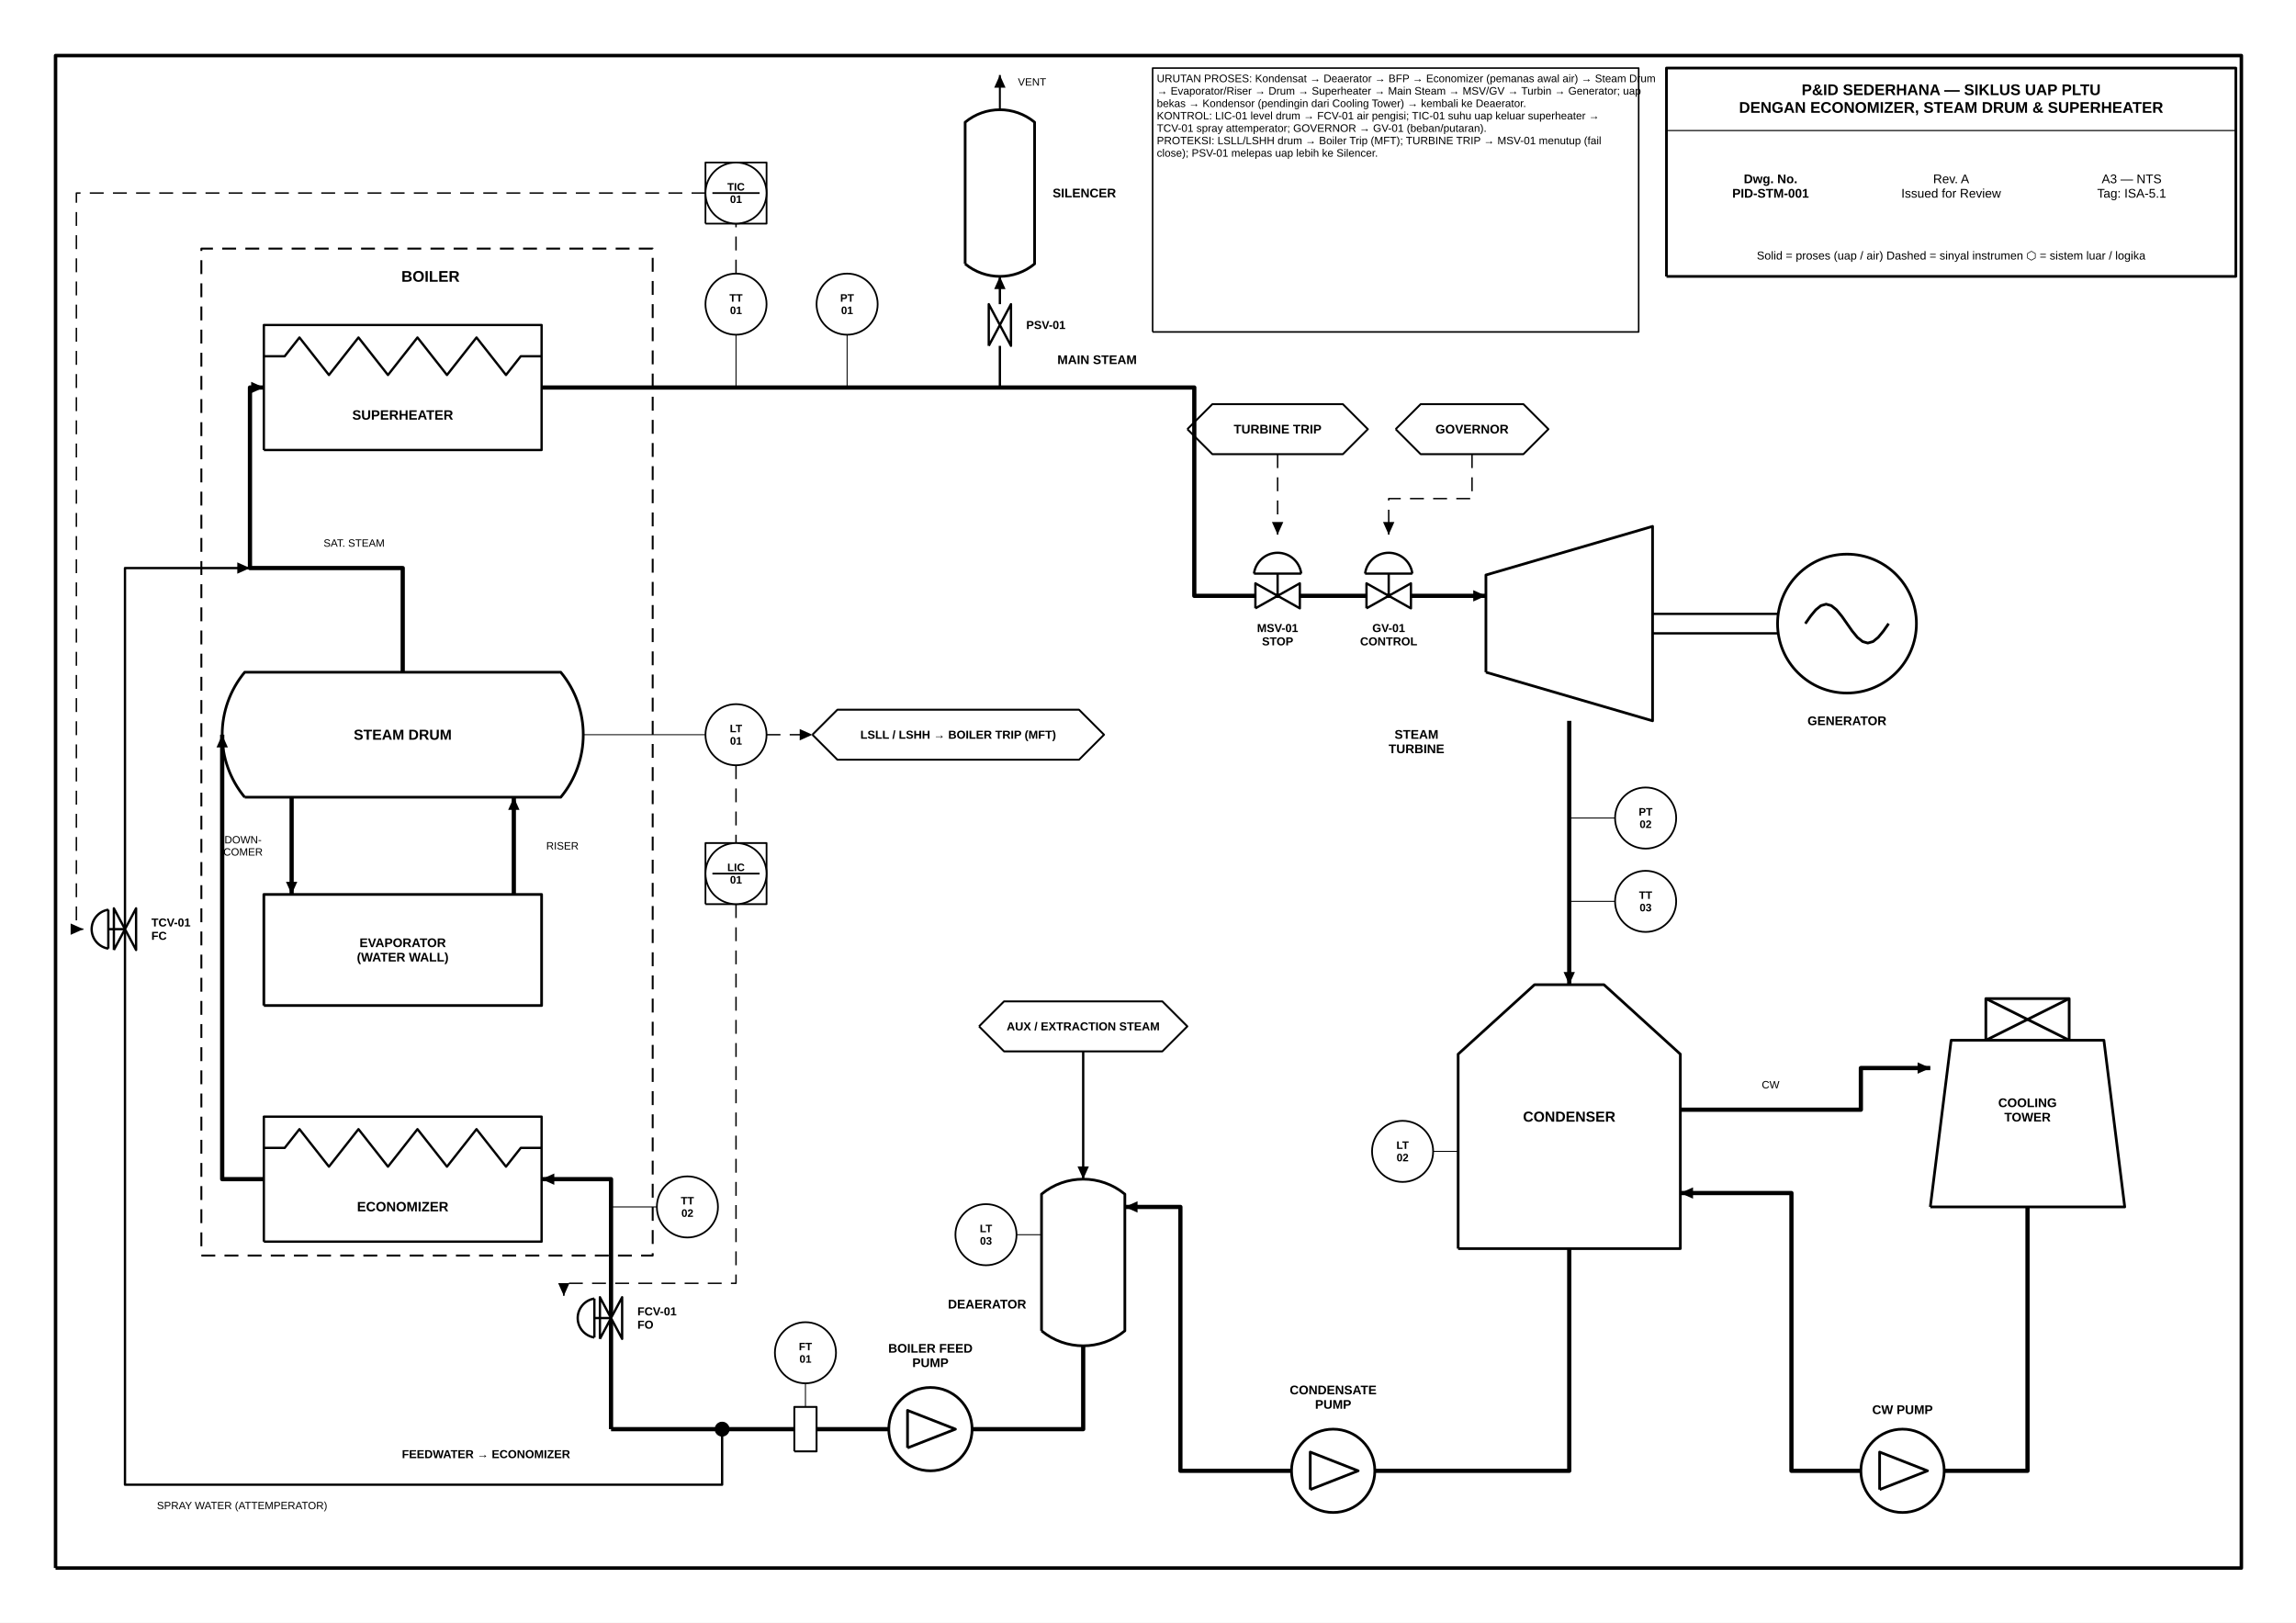
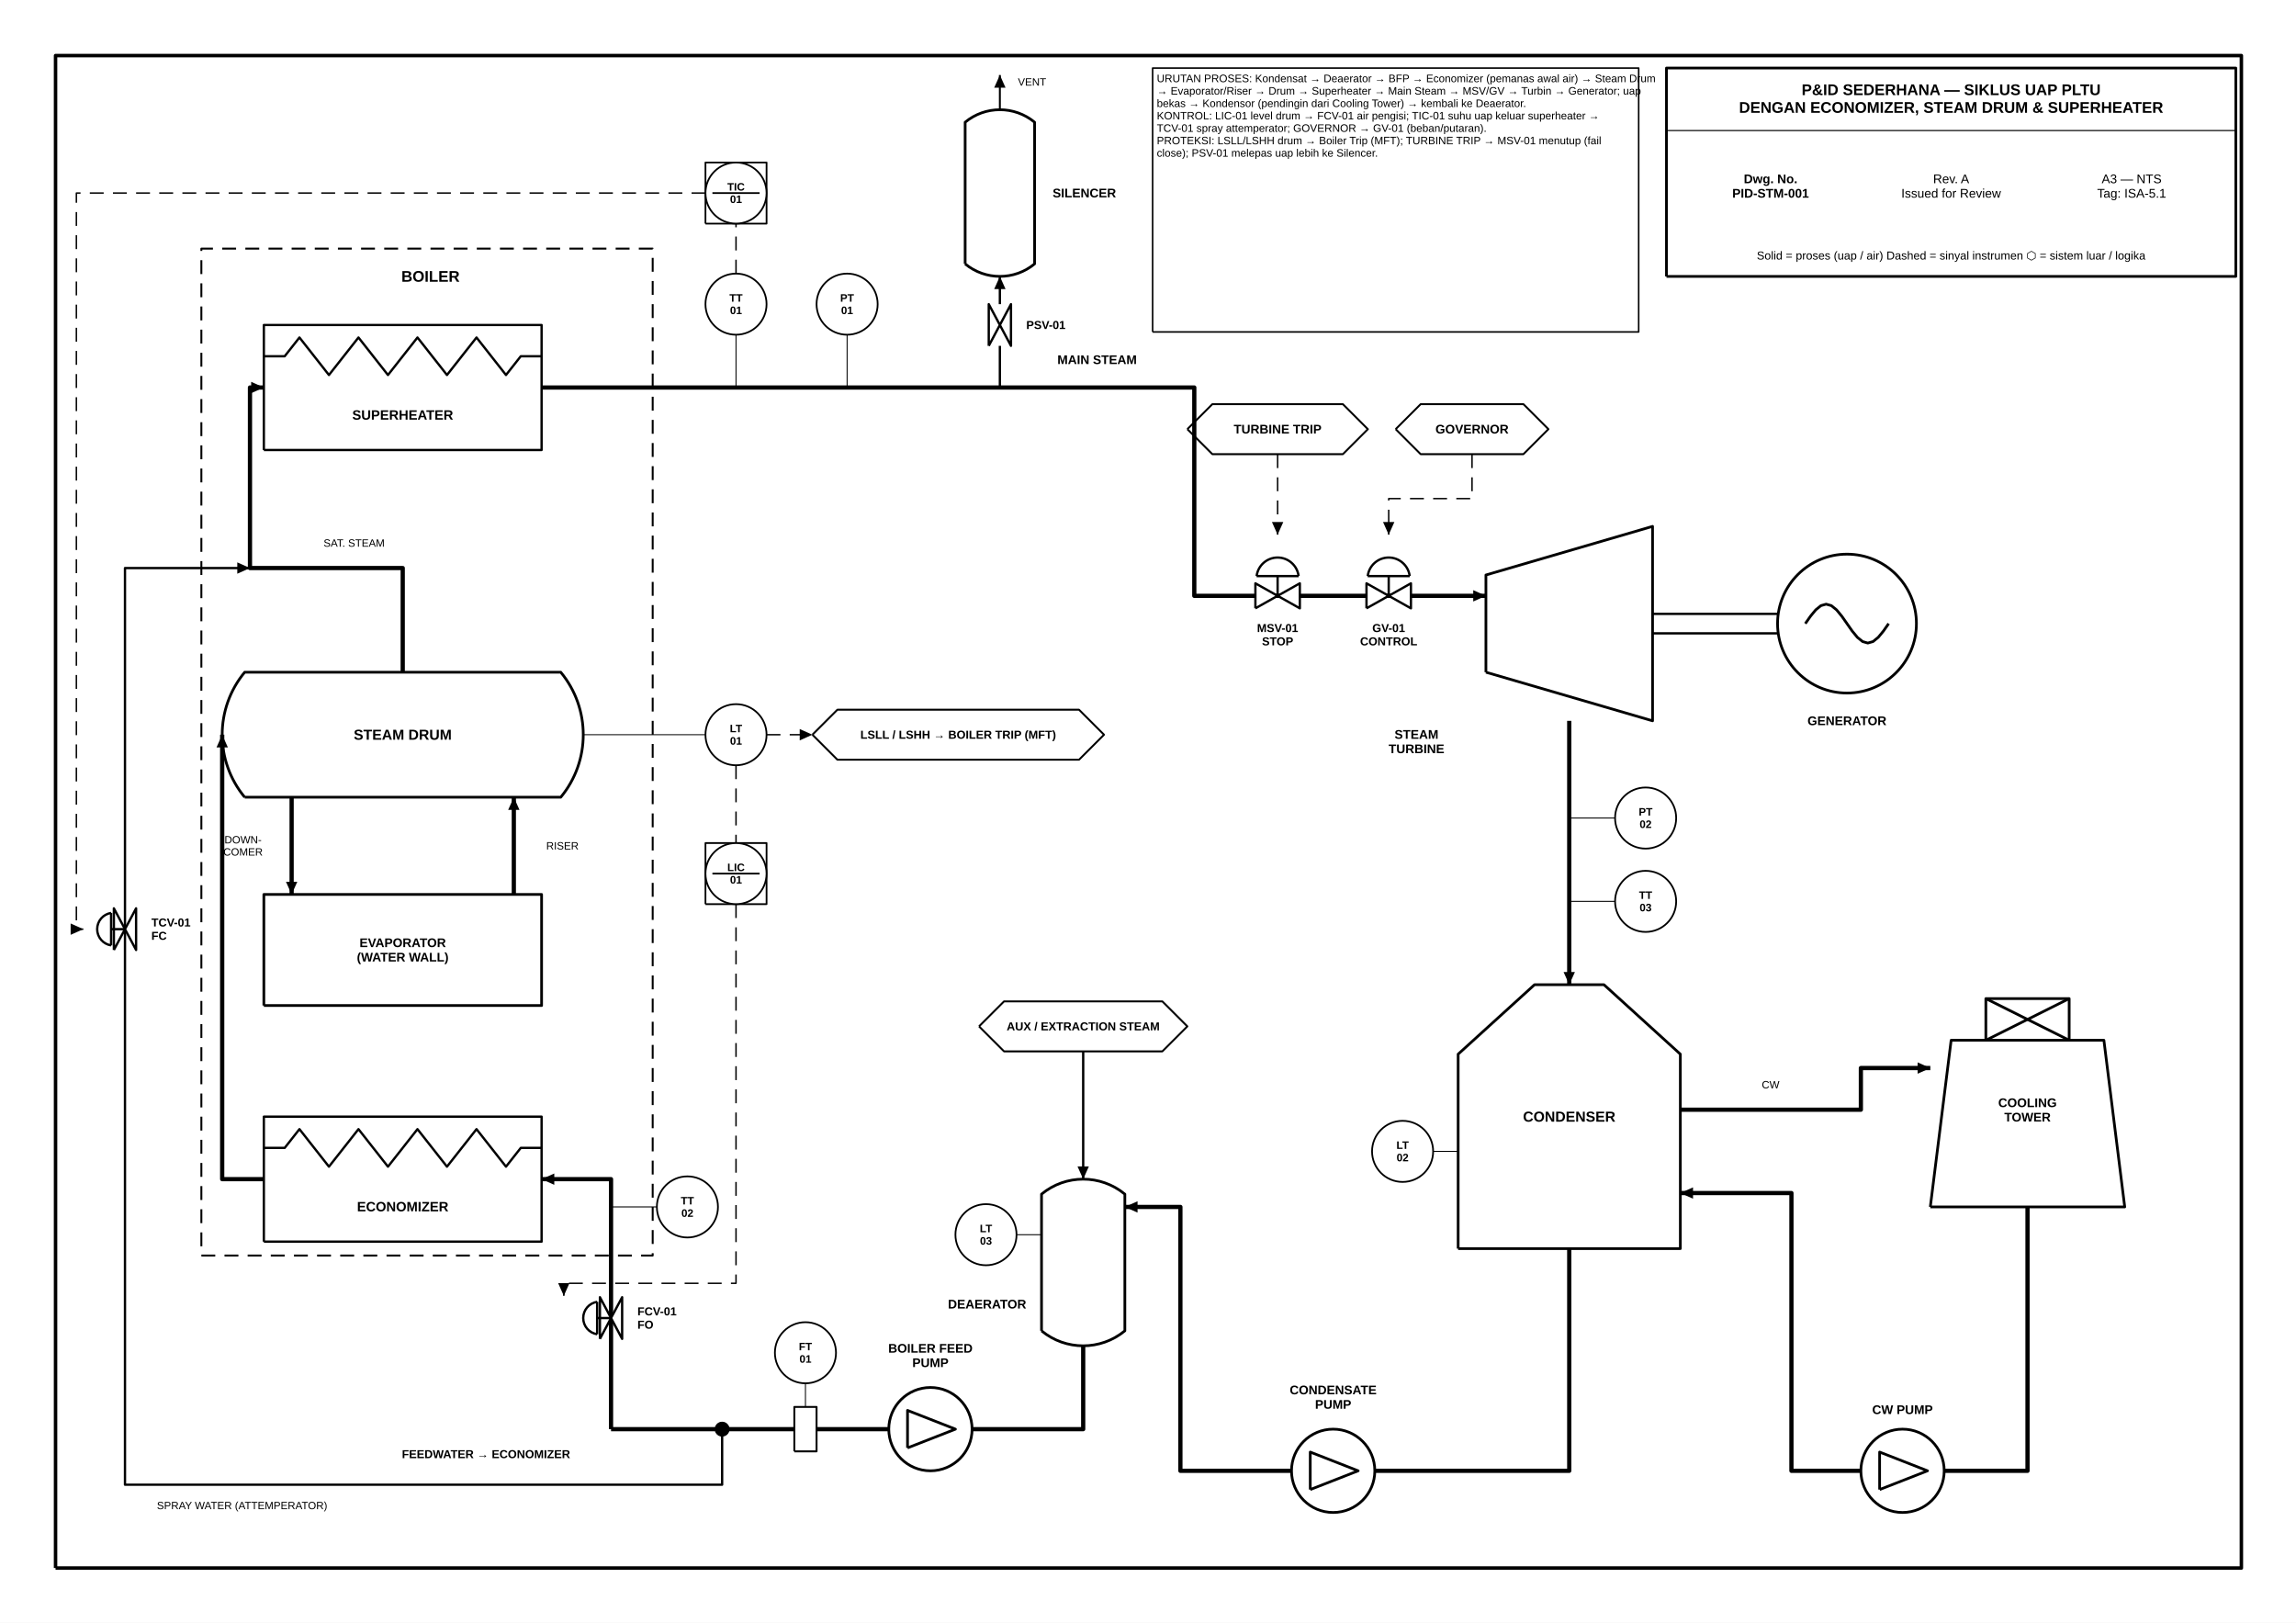
<svg xmlns="http://www.w3.org/2000/svg" width="992" height="701" viewBox="0 0 992 701" font-family="Arial, Liberation Sans, sans-serif">
  <rect width="100%" height="100%" fill="white" />
  <path d="M24.00 677.40 L968.40 677.40 L968.40 24.00 L24.00 24.00 L24.00 677.40" fill="none" stroke="#000000" stroke-width="1.50" stroke-linejoin="round" />
  <path d="M720.00 119.40 L966.00 119.40 L966.00 29.40 L720.00 29.40 L720.00 119.40" fill="#FFFFFF" stroke="#000000" stroke-width="1.17" stroke-linejoin="round" />
  <path d="M720.00 56.40 L966.00 56.40" fill="none" stroke="#000000" stroke-width="0.50" stroke-linejoin="round" />
  <text x="843.00" y="41.07" font-size="6.67" text-anchor="middle" fill="#000000" font-weight="bold">P&amp;ID SEDERHANA — SIKLUS UAP PLTU</text>
  <text x="843.00" y="48.73" font-size="6.67" text-anchor="middle" fill="#000000" font-weight="bold">DENGAN ECONOMIZER, STEAM DRUM &amp; SUPERHEATER</text>
  <text x="765.00" y="79.15" font-size="5.42" text-anchor="middle" fill="#000000" font-weight="bold">Dwg. No.</text>
  <text x="765.00" y="85.38" font-size="5.42" text-anchor="middle" fill="#000000" font-weight="bold">PID-STM-001</text>
  <text x="843.00" y="79.15" font-size="5.42" text-anchor="middle" fill="#000000">Rev. A</text>
  <text x="843.00" y="85.38" font-size="5.42" text-anchor="middle" fill="#000000">Issued for Review</text>
  <text x="921.00" y="79.15" font-size="5.42" text-anchor="middle" fill="#000000">A3 — NTS</text>
  <text x="921.00" y="85.38" font-size="5.42" text-anchor="middle" fill="#000000">Tag: ISA-5.1</text>
  <text x="843.00" y="112.12" font-size="5.00" text-anchor="middle" fill="#000000">Solid = proses (uap / air)     Dashed = sinyal instrumen     ⬡ = sistem luar / logika</text>
  <path d="M87.00 542.40 L282.00 542.40 L282.00 107.40 L87.00 107.40 L87.00 542.40" fill="none" stroke="#000000" stroke-width="0.83" stroke-linejoin="round" stroke-dasharray="6,4" />
  <text x="186.00" y="121.70" font-size="6.67" text-anchor="middle" fill="#000000" font-weight="bold">BOILER</text>
  <path d="M114.00 536.40 L234.00 536.40 L234.00 482.40 L114.00 482.40 L114.00 536.40" fill="#FFFFFF" stroke="#000000" stroke-width="1.00" stroke-linejoin="round" />
  <path d="M114.00 495.90 L123.00 495.90 L129.38 487.80 L142.12 504.00 L154.88 487.80 L167.62 504.00 L180.37 487.80 L193.12 504.00 L205.88 487.80 L218.62 504.00 L225.00 495.90 L234.00 495.90" fill="none" stroke="#000000" stroke-width="1.00" stroke-linejoin="round" />
  <text x="174.00" y="523.29" font-size="5.83" text-anchor="middle" fill="#000000" font-weight="bold">ECONOMIZER</text>
  <path d="M114.00 434.40 L234.00 434.40 L234.00 386.40 L114.00 386.40 L114.00 434.40" fill="#FFFFFF" stroke="#000000" stroke-width="1.17" stroke-linejoin="round" />
  <text x="174.00" y="409.15" font-size="5.42" text-anchor="middle" fill="#000000" font-weight="bold">EVAPORATOR</text>
  <text x="174.00" y="415.38" font-size="5.42" text-anchor="middle" fill="#000000" font-weight="bold">(WATER WALL)</text>
  <path d="M105.72 344.40 L242.28 344.40 A42.36 42.36 0 0 0 242.28 290.40 L105.72 290.40 A42.36 42.36 0 0 0 105.72 344.40" fill="#FFFFFF" stroke="#000000" stroke-width="1.17" stroke-linejoin="round" />
  <text x="174.00" y="319.56" font-size="6.25" text-anchor="middle" fill="#000000" font-weight="bold">STEAM DRUM</text>
  <path d="M114.00 194.40 L234.00 194.40 L234.00 140.40 L114.00 140.40 L114.00 194.40" fill="#FFFFFF" stroke="#000000" stroke-width="1.00" stroke-linejoin="round" />
  <path d="M114.00 153.90 L123.00 153.90 L129.38 145.80 L142.12 162.00 L154.88 145.80 L167.62 162.00 L180.37 145.80 L193.12 162.00 L205.88 145.80 L218.62 162.00 L225.00 153.90 L234.00 153.90" fill="none" stroke="#000000" stroke-width="1.00" stroke-linejoin="round" />
  <text x="174.00" y="181.29" font-size="5.83" text-anchor="middle" fill="#000000" font-weight="bold">SUPERHEATER</text>
  <path d="M264.00 617.40 L264.00 509.40 L234.00 509.40" fill="none" stroke="#000000" stroke-width="1.83" stroke-linejoin="round" />
  <path d="M234.00 509.40 L239.48 506.95 L239.48 511.85 z" fill="#000000" stroke="none" />
  <path d="M114.00 509.40 L96.00 509.40 L96.00 317.40" fill="none" stroke="#000000" stroke-width="1.83" stroke-linejoin="round" />
  <path d="M96.00 317.40 L98.45 322.88 L93.55 322.88 z" fill="#000000" stroke="none" />
  <path d="M126.00 344.40 L126.00 386.40" fill="none" stroke="#000000" stroke-width="1.83" stroke-linejoin="round" />
  <path d="M126.00 386.40 L123.55 380.92 L128.45 380.92 z" fill="#000000" stroke="none" />
  <text x="105.00" y="364.35" font-size="4.58" text-anchor="middle" fill="#000000">DOWN-</text>
  <text x="105.00" y="369.62" font-size="4.58" text-anchor="middle" fill="#000000">COMER</text>
  <path d="M222.00 386.40 L222.00 344.40" fill="none" stroke="#000000" stroke-width="1.83" stroke-linejoin="round" />
  <path d="M222.00 344.40 L224.45 349.88 L219.55 349.88 z" fill="#000000" stroke="none" />
  <text x="243.00" y="366.98" font-size="4.58" text-anchor="middle" fill="#000000">RISER</text>
  <path d="M174.00 290.40 L174.00 245.40 L108.00 245.40 L108.00 167.40 L114.00 167.40" fill="none" stroke="#000000" stroke-width="1.83" stroke-linejoin="round" />
  <path d="M114.00 167.40 L108.52 169.85 L108.52 164.95 z" fill="#000000" stroke="none" />
  <text x="153.00" y="236.18" font-size="4.58" text-anchor="middle" fill="#000000">SAT. STEAM</text>
  <path d="M234.00 167.40 L516.00 167.40 L516.00 257.40 L642.00 257.40" fill="none" stroke="#000000" stroke-width="1.83" stroke-linejoin="round" />
  <path d="M642.00 257.40 L636.52 259.85 L636.52 254.95 z" fill="#000000" stroke="none" />
  <text x="474.00" y="157.27" font-size="5.42" text-anchor="middle" fill="#000000" font-weight="bold">MAIN STEAM</text>
  <ellipse cx="318.00" cy="317.40" rx="13.20" ry="13.20" fill="#FFFFFF" stroke="#000000" stroke-width="0.75" />
  <text x="318.00" y="316.33" font-size="4.67" text-anchor="middle" fill="#000000" font-weight="bold">LT</text>
  <text x="318.00" y="321.69" font-size="4.67" text-anchor="middle" fill="#000000" font-weight="bold">01</text>
  <path d="M252.00 317.40 L304.80 317.40" fill="none" stroke="#000000" stroke-width="0.42" stroke-linejoin="round" />
  <path d="M304.80 390.60 L331.20 390.60 L331.20 364.20 L304.80 364.20 L304.80 390.60" fill="#FFFFFF" stroke="#000000" stroke-width="0.75" stroke-linejoin="round" />
  <ellipse cx="318.00" cy="377.40" rx="13.20" ry="13.20" fill="#FFFFFF" stroke="#000000" stroke-width="0.75" />
  <path d="M307.80 377.40 L328.20 377.40" fill="none" stroke="#000000" stroke-width="0.75" stroke-linejoin="round" />
  <text x="318.00" y="376.33" font-size="4.67" text-anchor="middle" fill="#000000" font-weight="bold">LIC</text>
  <text x="318.00" y="381.69" font-size="4.67" text-anchor="middle" fill="#000000" font-weight="bold">01</text>
  <path d="M318.00 330.60 L318.00 364.20" fill="none" stroke="#000000" stroke-width="0.62" stroke-linejoin="round" stroke-dasharray="6,4" />
  <path d="M318.00 390.60 L318.00 554.40 L243.60 554.40 L243.60 559.80" fill="none" stroke="#000000" stroke-width="0.62" stroke-linejoin="round" stroke-dasharray="6,4" />
  <path d="M243.60 559.80 L241.15 554.32 L246.05 554.32 z" fill="#000000" stroke="none" />
  <path d="M259.20 578.40 L268.80 560.40 L268.80 578.40 L259.20 560.40 L259.20 578.40" fill="#FFFFFF" stroke="#000000" stroke-width="1.00" stroke-linejoin="round" />
-   <path d="M264.00 569.40 L256.80 569.40" fill="none" stroke="#000000" stroke-width="1.00" stroke-linejoin="round" />
-   <path d="M256.80 577.80 A8.50 8.50 0 0 1 256.80 561.00" fill="none" stroke="#000000" stroke-width="1.00" stroke-linejoin="round" />
-   <path d="M256.80 577.80 L256.80 561.00" fill="none" stroke="#000000" stroke-width="1.00" stroke-linejoin="round" />
+   <path d="M264.00 569.40 L258.00 569.40" fill="none" stroke="#000000" stroke-width="1.00" stroke-linejoin="round" />
+   <path d="M258.00 576.40 A7.08 7.08 0 0 1 258.00 562.40" fill="none" stroke="#000000" stroke-width="1.00" stroke-linejoin="round" />
+   <path d="M258.00 576.40 L258.00 562.40" fill="none" stroke="#000000" stroke-width="1.00" stroke-linejoin="round" />
  <text x="275.40" y="568.25" font-size="5.00" text-anchor="start" fill="#000000" font-weight="bold">FCV-01</text>
  <text x="275.40" y="574.00" font-size="5.00" text-anchor="start" fill="#000000" font-weight="bold">FO</text>
  <path d="M331.20 317.40 L351.00 317.40" fill="none" stroke="#000000" stroke-width="0.62" stroke-linejoin="round" stroke-dasharray="6,4" />
  <path d="M351.00 317.40 L345.52 319.85 L345.52 314.95 z" fill="#000000" stroke="none" />
  <path d="M351.00 317.40 L361.80 328.20 L466.20 328.20 L477.00 317.40 L466.20 306.60 L361.80 306.60 L351.00 317.40" fill="none" stroke="#000000" stroke-width="0.83" stroke-linejoin="round" />
  <text x="414.00" y="319.12" font-size="5.00" text-anchor="middle" fill="#000000" font-weight="bold">LSLL / LSHH → BOILER TRIP (MFT)</text>
  <ellipse cx="297.00" cy="521.40" rx="13.20" ry="13.20" fill="#FFFFFF" stroke="#000000" stroke-width="0.75" />
  <text x="297.00" y="520.33" font-size="4.67" text-anchor="middle" fill="#000000" font-weight="bold">TT</text>
  <text x="297.00" y="525.69" font-size="4.67" text-anchor="middle" fill="#000000" font-weight="bold">02</text>
  <path d="M264.00 521.40 L283.80 521.40" fill="none" stroke="#000000" stroke-width="0.42" stroke-linejoin="round" />
  <ellipse cx="318.00" cy="131.40" rx="13.20" ry="13.20" fill="#FFFFFF" stroke="#000000" stroke-width="0.75" />
  <text x="318.00" y="130.33" font-size="4.67" text-anchor="middle" fill="#000000" font-weight="bold">TT</text>
  <text x="318.00" y="135.69" font-size="4.67" text-anchor="middle" fill="#000000" font-weight="bold">01</text>
  <path d="M318.00 167.40 L318.00 144.60" fill="none" stroke="#000000" stroke-width="0.42" stroke-linejoin="round" />
  <path d="M304.80 96.60 L331.20 96.60 L331.20 70.20 L304.80 70.20 L304.80 96.60" fill="#FFFFFF" stroke="#000000" stroke-width="0.75" stroke-linejoin="round" />
  <ellipse cx="318.00" cy="83.40" rx="13.20" ry="13.20" fill="#FFFFFF" stroke="#000000" stroke-width="0.75" />
  <path d="M307.80 83.40 L328.20 83.40" fill="none" stroke="#000000" stroke-width="0.75" stroke-linejoin="round" />
  <text x="318.00" y="82.33" font-size="4.67" text-anchor="middle" fill="#000000" font-weight="bold">TIC</text>
  <text x="318.00" y="87.69" font-size="4.67" text-anchor="middle" fill="#000000" font-weight="bold">01</text>
  <path d="M318.00 118.20 L318.00 96.60" fill="none" stroke="#000000" stroke-width="0.62" stroke-linejoin="round" stroke-dasharray="6,4" />
  <path d="M304.80 83.40 L33.00 83.40 L33.00 401.40 L36.00 401.40" fill="none" stroke="#000000" stroke-width="0.62" stroke-linejoin="round" stroke-dasharray="6,4" />
  <path d="M36.00 401.40 L30.52 403.85 L30.52 398.95 z" fill="#000000" stroke="none" />
  <ellipse cx="366.00" cy="131.40" rx="13.20" ry="13.20" fill="#FFFFFF" stroke="#000000" stroke-width="0.75" />
  <text x="366.00" y="130.33" font-size="4.67" text-anchor="middle" fill="#000000" font-weight="bold">PT</text>
  <text x="366.00" y="135.69" font-size="4.67" text-anchor="middle" fill="#000000" font-weight="bold">01</text>
  <path d="M366.00 167.40 L366.00 144.60" fill="none" stroke="#000000" stroke-width="0.42" stroke-linejoin="round" />
  <ellipse cx="312.00" cy="617.40" rx="3.00" ry="3.00" fill="#000000" stroke="#000000" stroke-width="0.42" />
  <path d="M312.00 617.40 L312.00 641.40 L54.00 641.40 L54.00 245.40 L108.00 245.40" fill="none" stroke="#000000" stroke-width="1.00" stroke-linejoin="round" />
  <path d="M108.00 245.40 L102.52 247.85 L102.52 242.95 z" fill="#000000" stroke="none" />
  <path d="M49.20 410.40 L58.80 392.40 L58.80 410.40 L49.20 392.40 L49.20 410.40" fill="#FFFFFF" stroke="#000000" stroke-width="1.00" stroke-linejoin="round" />
-   <path d="M54.00 401.40 L46.80 401.40" fill="none" stroke="#000000" stroke-width="1.00" stroke-linejoin="round" />
-   <path d="M46.80 409.80 A8.50 8.50 0 0 1 46.80 393.00" fill="none" stroke="#000000" stroke-width="1.00" stroke-linejoin="round" />
-   <path d="M46.80 409.80 L46.80 393.00" fill="none" stroke="#000000" stroke-width="1.00" stroke-linejoin="round" />
+   <path d="M54.00 401.40 L48.00 401.40" fill="none" stroke="#000000" stroke-width="1.00" stroke-linejoin="round" />
+   <path d="M48.00 408.40 A7.08 7.08 0 0 1 48.00 394.40" fill="none" stroke="#000000" stroke-width="1.00" stroke-linejoin="round" />
+   <path d="M48.00 408.40 L48.00 394.40" fill="none" stroke="#000000" stroke-width="1.00" stroke-linejoin="round" />
  <text x="65.40" y="400.25" font-size="5.00" text-anchor="start" fill="#000000" font-weight="bold">TCV-01</text>
  <text x="65.40" y="406.00" font-size="5.00" text-anchor="start" fill="#000000" font-weight="bold">FC</text>
  <text x="67.80" y="651.98" font-size="4.58" text-anchor="start" fill="#000000">SPRAY WATER (ATTEMPERATOR)</text>
  <path d="M432.00 167.40 L432.00 149.40" fill="none" stroke="#000000" stroke-width="1.00" stroke-linejoin="round" />
  <path d="M427.20 149.40 L436.80 131.40 L436.80 149.40 L427.20 131.40 L427.20 149.40" fill="#FFFFFF" stroke="#000000" stroke-width="1.00" stroke-linejoin="round" />
  <text x="443.40" y="142.12" font-size="5.00" text-anchor="start" fill="#000000" font-weight="bold">PSV-01</text>
  <path d="M432.00 131.40 L432.00 119.40" fill="none" stroke="#000000" stroke-width="1.00" stroke-linejoin="round" />
  <path d="M432.00 119.40 L434.45 124.88 L429.55 124.88 z" fill="#000000" stroke="none" />
  <path d="M417.00 114.00 L417.00 52.80 A23.53 23.53 0 0 1 447.00 52.80 L447.00 114.00 A23.53 23.53 0 0 1 417.00 114.00" fill="#FFFFFF" stroke="#000000" stroke-width="1.17" stroke-linejoin="round" />
  <text x="454.80" y="85.27" font-size="5.42" text-anchor="start" fill="#000000" font-weight="bold">SILENCER</text>
  <path d="M432.00 47.40 L432.00 32.40" fill="none" stroke="#000000" stroke-width="0.83" stroke-linejoin="round" />
  <path d="M432.00 32.40 L434.45 37.88 L429.55 37.88 z" fill="#000000" stroke="none" />
  <text x="439.80" y="36.98" font-size="4.58" text-anchor="start" fill="#000000">VENT</text>
  <path d="M542.40 262.80 L561.60 252.00 L561.60 262.80 L542.40 252.00 L542.40 262.80" fill="#FFFFFF" stroke="#000000" stroke-width="1.00" stroke-linejoin="round" />
-   <path d="M552.00 257.40 L552.00 247.80" fill="none" stroke="#000000" stroke-width="1.00" stroke-linejoin="round" />
-   <path d="M541.80 247.80 A10.28 10.28 0 0 1 562.20 247.80" fill="none" stroke="#000000" stroke-width="1.00" stroke-linejoin="round" />
-   <path d="M541.80 247.80 L562.20 247.80" fill="none" stroke="#000000" stroke-width="1.00" stroke-linejoin="round" />
+   <path d="M552.00 257.40 L552.00 248.87" fill="none" stroke="#000000" stroke-width="1.00" stroke-linejoin="round" />
+   <path d="M542.93 248.87 A9.14 9.14 0 0 1 561.07 248.87" fill="none" stroke="#000000" stroke-width="1.00" stroke-linejoin="round" />
+   <path d="M542.93 248.87 L561.07 248.87" fill="none" stroke="#000000" stroke-width="1.00" stroke-linejoin="round" />
  <text x="552.00" y="273.05" font-size="5.00" text-anchor="middle" fill="#000000" font-weight="bold">MSV-01</text>
  <text x="552.00" y="278.80" font-size="5.00" text-anchor="middle" fill="#000000" font-weight="bold">STOP</text>
  <path d="M590.40 262.80 L609.60 252.00 L609.60 262.80 L590.40 252.00 L590.40 262.80" fill="#FFFFFF" stroke="#000000" stroke-width="1.00" stroke-linejoin="round" />
-   <path d="M600.00 257.40 L600.00 247.80" fill="none" stroke="#000000" stroke-width="1.00" stroke-linejoin="round" />
-   <path d="M589.80 247.80 A10.28 10.28 0 0 1 610.20 247.80" fill="none" stroke="#000000" stroke-width="1.00" stroke-linejoin="round" />
-   <path d="M589.80 247.80 L610.20 247.80" fill="none" stroke="#000000" stroke-width="1.00" stroke-linejoin="round" />
+   <path d="M600.00 257.40 L600.00 248.87" fill="none" stroke="#000000" stroke-width="1.00" stroke-linejoin="round" />
+   <path d="M590.93 248.87 A9.14 9.14 0 0 1 609.07 248.87" fill="none" stroke="#000000" stroke-width="1.00" stroke-linejoin="round" />
+   <path d="M590.93 248.87 L609.07 248.87" fill="none" stroke="#000000" stroke-width="1.00" stroke-linejoin="round" />
  <text x="600.00" y="273.05" font-size="5.00" text-anchor="middle" fill="#000000" font-weight="bold">GV-01</text>
  <text x="600.00" y="278.80" font-size="5.00" text-anchor="middle" fill="#000000" font-weight="bold">CONTROL</text>
  <path d="M513.00 185.40 L523.80 196.20 L580.20 196.20 L591.00 185.40 L580.20 174.60 L523.80 174.60 L513.00 185.40" fill="none" stroke="#000000" stroke-width="0.83" stroke-linejoin="round" />
  <text x="552.00" y="187.27" font-size="5.42" text-anchor="middle" fill="#000000" font-weight="bold">TURBINE TRIP</text>
  <path d="M603.00 185.40 L613.80 196.20 L658.20 196.20 L669.00 185.40 L658.20 174.60 L613.80 174.60 L603.00 185.40" fill="none" stroke="#000000" stroke-width="0.83" stroke-linejoin="round" />
  <text x="636.00" y="187.27" font-size="5.42" text-anchor="middle" fill="#000000" font-weight="bold">GOVERNOR</text>
  <path d="M552.00 196.20 L552.00 231.00" fill="none" stroke="#000000" stroke-width="0.62" stroke-linejoin="round" stroke-dasharray="6,4" />
  <path d="M552.00 231.00 L549.55 225.52 L554.45 225.52 z" fill="#000000" stroke="none" />
  <path d="M636.00 196.20 L636.00 215.40 L600.00 215.40 L600.00 231.00" fill="none" stroke="#000000" stroke-width="0.62" stroke-linejoin="round" stroke-dasharray="6,4" />
  <path d="M600.00 231.00 L597.55 225.52 L602.45 225.52 z" fill="#000000" stroke="none" />
  <path d="M642.00 290.40 L714.00 311.40 L714.00 227.40 L642.00 248.40 L642.00 290.40" fill="#FFFFFF" stroke="#000000" stroke-width="1.17" stroke-linejoin="round" />
  <text x="612.00" y="319.15" font-size="5.42" text-anchor="middle" fill="#000000" font-weight="bold">STEAM</text>
  <text x="612.00" y="325.38" font-size="5.42" text-anchor="middle" fill="#000000" font-weight="bold">TURBINE</text>
  <path d="M714.00 273.60 L768.00 273.60" fill="none" stroke="#000000" stroke-width="1.00" stroke-linejoin="round" />
  <path d="M714.00 265.20 L768.00 265.20" fill="none" stroke="#000000" stroke-width="1.00" stroke-linejoin="round" />
  <ellipse cx="798.00" cy="269.40" rx="30.00" ry="30.00" fill="#FFFFFF" stroke="#000000" stroke-width="1.17" />
  <path d="M780.00 269.40 L782.25 266.19 L784.50 263.46 L786.75 261.64 L789.00 261.00 L791.25 261.64 L793.50 263.46 L795.75 266.19 L798.00 269.40 L800.25 272.61 L802.50 275.34 L804.75 277.16 L807.00 277.80 L809.25 277.16 L811.50 275.34 L813.75 272.61 L816.00 269.40" fill="none" stroke="#000000" stroke-width="1.17" stroke-linejoin="round" />
  <text x="798.00" y="313.27" font-size="5.42" text-anchor="middle" fill="#000000" font-weight="bold">GENERATOR</text>
  <path d="M678.00 311.40 L678.00 425.40" fill="none" stroke="#000000" stroke-width="1.83" stroke-linejoin="round" />
  <path d="M678.00 425.40 L675.55 419.92 L680.45 419.92 z" fill="#000000" stroke="none" />
  <ellipse cx="711.00" cy="353.40" rx="13.20" ry="13.20" fill="#FFFFFF" stroke="#000000" stroke-width="0.75" />
  <text x="711.00" y="352.33" font-size="4.67" text-anchor="middle" fill="#000000" font-weight="bold">PT</text>
  <text x="711.00" y="357.69" font-size="4.67" text-anchor="middle" fill="#000000" font-weight="bold">02</text>
  <path d="M678.00 353.40 L697.80 353.40" fill="none" stroke="#000000" stroke-width="0.42" stroke-linejoin="round" />
  <ellipse cx="711.00" cy="389.40" rx="13.20" ry="13.20" fill="#FFFFFF" stroke="#000000" stroke-width="0.75" />
  <text x="711.00" y="388.33" font-size="4.67" text-anchor="middle" fill="#000000" font-weight="bold">TT</text>
  <text x="711.00" y="393.69" font-size="4.67" text-anchor="middle" fill="#000000" font-weight="bold">03</text>
  <path d="M678.00 389.40 L697.80 389.40" fill="none" stroke="#000000" stroke-width="0.42" stroke-linejoin="round" />
  <path d="M630.00 539.40 L726.00 539.40 L726.00 455.40 L693.00 425.40 L663.00 425.40 L630.00 455.40 L630.00 539.40" fill="#FFFFFF" stroke="#000000" stroke-width="1.17" stroke-linejoin="round" />
  <text x="678.00" y="484.56" font-size="6.25" text-anchor="middle" fill="#000000" font-weight="bold">CONDENSER</text>
  <ellipse cx="606.00" cy="497.40" rx="13.20" ry="13.20" fill="#FFFFFF" stroke="#000000" stroke-width="0.75" />
  <text x="606.00" y="496.33" font-size="4.67" text-anchor="middle" fill="#000000" font-weight="bold">LT</text>
  <text x="606.00" y="501.69" font-size="4.67" text-anchor="middle" fill="#000000" font-weight="bold">02</text>
  <path d="M630.00 497.40 L619.20 497.40" fill="none" stroke="#000000" stroke-width="0.42" stroke-linejoin="round" />
  <path d="M834.00 521.40 L918.00 521.40 L909.00 449.40 L843.00 449.40 L834.00 521.40" fill="#FFFFFF" stroke="#000000" stroke-width="1.17" stroke-linejoin="round" />
  <path d="M858.00 449.40 L894.00 449.40 L894.00 431.40 L858.00 431.40 L858.00 449.40" fill="#FFFFFF" stroke="#000000" stroke-width="1.17" stroke-linejoin="round" />
  <path d="M858.00 449.40 L894.00 431.40" fill="none" stroke="#000000" stroke-width="1.17" stroke-linejoin="round" />
  <path d="M858.00 431.40 L894.00 449.40" fill="none" stroke="#000000" stroke-width="1.17" stroke-linejoin="round" />
  <text x="876.00" y="472.04" font-size="5.42" text-anchor="middle" fill="#000000" font-weight="bold" />
  <text x="876.00" y="478.27" font-size="5.42" text-anchor="middle" fill="#000000" font-weight="bold">COOLING</text>
  <text x="876.00" y="484.50" font-size="5.42" text-anchor="middle" fill="#000000" font-weight="bold">TOWER</text>
  <path d="M876.00 521.40 L876.00 635.40 L840.00 635.40" fill="none" stroke="#000000" stroke-width="1.83" stroke-linejoin="round" />
  <ellipse cx="822.00" cy="635.40" rx="18.00" ry="18.00" fill="#FFFFFF" stroke="#000000" stroke-width="1.17" />
  <path d="M812.10 643.50 L832.80 635.40 L812.10 627.30 L812.10 643.50" fill="none" stroke="#000000" stroke-width="1.17" stroke-linejoin="round" />
  <text x="822.00" y="610.87" font-size="5.42" text-anchor="middle" fill="#000000" font-weight="bold">CW PUMP</text>
  <path d="M804.00 635.40 L774.00 635.40 L774.00 515.40 L726.00 515.40" fill="none" stroke="#000000" stroke-width="1.83" stroke-linejoin="round" />
  <path d="M726.00 515.40 L731.48 512.95 L731.48 517.85 z" fill="#000000" stroke="none" />
  <path d="M726.00 479.40 L804.00 479.40 L804.00 461.40 L834.00 461.40" fill="none" stroke="#000000" stroke-width="1.83" stroke-linejoin="round" />
  <path d="M834.00 461.40 L828.52 463.85 L828.52 458.95 z" fill="#000000" stroke="none" />
  <text x="765.00" y="470.18" font-size="4.58" text-anchor="middle" fill="#000000">CW</text>
  <path d="M678.00 539.40 L678.00 635.40 L594.00 635.40" fill="none" stroke="#000000" stroke-width="1.83" stroke-linejoin="round" />
  <ellipse cx="576.00" cy="635.40" rx="18.00" ry="18.00" fill="#FFFFFF" stroke="#000000" stroke-width="1.17" />
  <path d="M566.10 643.50 L586.80 635.40 L566.10 627.30 L566.10 643.50" fill="none" stroke="#000000" stroke-width="1.17" stroke-linejoin="round" />
  <text x="576.00" y="602.35" font-size="5.42" text-anchor="middle" fill="#000000" font-weight="bold">CONDENSATE</text>
  <text x="576.00" y="608.58" font-size="5.42" text-anchor="middle" fill="#000000" font-weight="bold">PUMP</text>
  <path d="M558.00 635.40 L510.00 635.40 L510.00 521.40 L486.00 521.40" fill="none" stroke="#000000" stroke-width="1.83" stroke-linejoin="round" />
  <path d="M486.00 521.40 L491.48 518.95 L491.48 523.85 z" fill="#000000" stroke="none" />
  <path d="M450.00 574.92 L450.00 515.88 A28.24 28.24 0 0 1 486.00 515.88 L486.00 574.92 A28.24 28.24 0 0 1 450.00 574.92" fill="#FFFFFF" stroke="#000000" stroke-width="1.17" stroke-linejoin="round" />
  <text x="443.40" y="565.27" font-size="5.42" text-anchor="end" fill="#000000" font-weight="bold">DEAERATOR</text>
  <ellipse cx="426.00" cy="533.40" rx="13.20" ry="13.20" fill="#FFFFFF" stroke="#000000" stroke-width="0.75" />
  <text x="426.00" y="532.33" font-size="4.67" text-anchor="middle" fill="#000000" font-weight="bold">LT</text>
  <text x="426.00" y="537.69" font-size="4.67" text-anchor="middle" fill="#000000" font-weight="bold">03</text>
  <path d="M450.00 533.40 L439.20 533.40" fill="none" stroke="#000000" stroke-width="0.42" stroke-linejoin="round" />
  <path d="M423.00 443.40 L433.80 454.20 L502.20 454.20 L513.00 443.40 L502.20 432.60 L433.80 432.60 L423.00 443.40" fill="none" stroke="#000000" stroke-width="0.83" stroke-linejoin="round" />
  <text x="468.00" y="445.12" font-size="5.00" text-anchor="middle" fill="#000000" font-weight="bold">AUX / EXTRACTION STEAM</text>
  <path d="M468.00 454.20 L468.00 509.40" fill="none" stroke="#000000" stroke-width="1.00" stroke-linejoin="round" />
  <path d="M468.00 509.40 L465.55 503.92 L470.45 503.92 z" fill="#000000" stroke="none" />
  <path d="M468.00 581.40 L468.00 617.40 L420.00 617.40" fill="none" stroke="#000000" stroke-width="1.83" stroke-linejoin="round" />
  <ellipse cx="402.00" cy="617.40" rx="18.00" ry="18.00" fill="#FFFFFF" stroke="#000000" stroke-width="1.17" />
  <path d="M392.10 625.50 L412.80 617.40 L392.10 609.30 L392.10 625.50" fill="none" stroke="#000000" stroke-width="1.17" stroke-linejoin="round" />
  <text x="402.00" y="584.35" font-size="5.42" text-anchor="middle" fill="#000000" font-weight="bold">BOILER FEED</text>
  <text x="402.00" y="590.58" font-size="5.42" text-anchor="middle" fill="#000000" font-weight="bold">PUMP</text>
  <path d="M384.00 617.40 L264.00 617.40" fill="none" stroke="#000000" stroke-width="1.83" stroke-linejoin="round" />
  <path d="M343.20 627.00 L352.80 627.00 L352.80 607.80 L343.20 607.80 L343.20 627.00" fill="#FFFFFF" stroke="#000000" stroke-width="0.83" stroke-linejoin="round" />
  <ellipse cx="348.00" cy="584.40" rx="13.20" ry="13.20" fill="#FFFFFF" stroke="#000000" stroke-width="0.75" />
  <text x="348.00" y="583.33" font-size="4.67" text-anchor="middle" fill="#000000" font-weight="bold">FT</text>
  <text x="348.00" y="588.69" font-size="4.67" text-anchor="middle" fill="#000000" font-weight="bold">01</text>
  <path d="M348.00 607.80 L348.00 597.60" fill="none" stroke="#000000" stroke-width="0.42" stroke-linejoin="round" />
  <text x="210.00" y="629.92" font-size="5.00" text-anchor="middle" fill="#000000" font-weight="bold">FEEDWATER  →  ECONOMIZER</text>
  <path d="M498.00 143.40 L708.00 143.40 L708.00 29.40 L498.00 29.40 L498.00 143.40" fill="#FFFFFF" stroke="#000000" stroke-width="0.67" stroke-linejoin="round" />
  <text x="499.80" y="35.49" font-size="4.67" text-anchor="start" fill="#000000">URUTAN PROSES: Kondensat → Deaerator → BFP → Economizer (pemanas awal air) → Steam Drum</text>
  <text x="499.80" y="40.86" font-size="4.67" text-anchor="start" fill="#000000">→ Evaporator/Riser → Drum → Superheater → Main Steam → MSV/GV → Turbin → Generator; uap</text>
  <text x="499.80" y="46.23" font-size="4.67" text-anchor="start" fill="#000000">bekas → Kondensor (pendingin dari Cooling Tower) → kembali ke Deaerator.</text>
  <text x="499.80" y="51.59" font-size="4.67" text-anchor="start" fill="#000000">KONTROL: LIC-01 level drum → FCV-01 air pengisi;  TIC-01 suhu uap keluar superheater →</text>
  <text x="499.80" y="56.96" font-size="4.67" text-anchor="start" fill="#000000">TCV-01 spray attemperator;  GOVERNOR → GV-01 (beban/putaran).</text>
  <text x="499.80" y="62.33" font-size="4.67" text-anchor="start" fill="#000000">PROTEKSI: LSLL/LSHH drum → Boiler Trip (MFT);  TURBINE TRIP → MSV-01 menutup (fail</text>
  <text x="499.80" y="67.69" font-size="4.67" text-anchor="start" fill="#000000">close);  PSV-01 melepas uap lebih ke Silencer.</text>
</svg>
